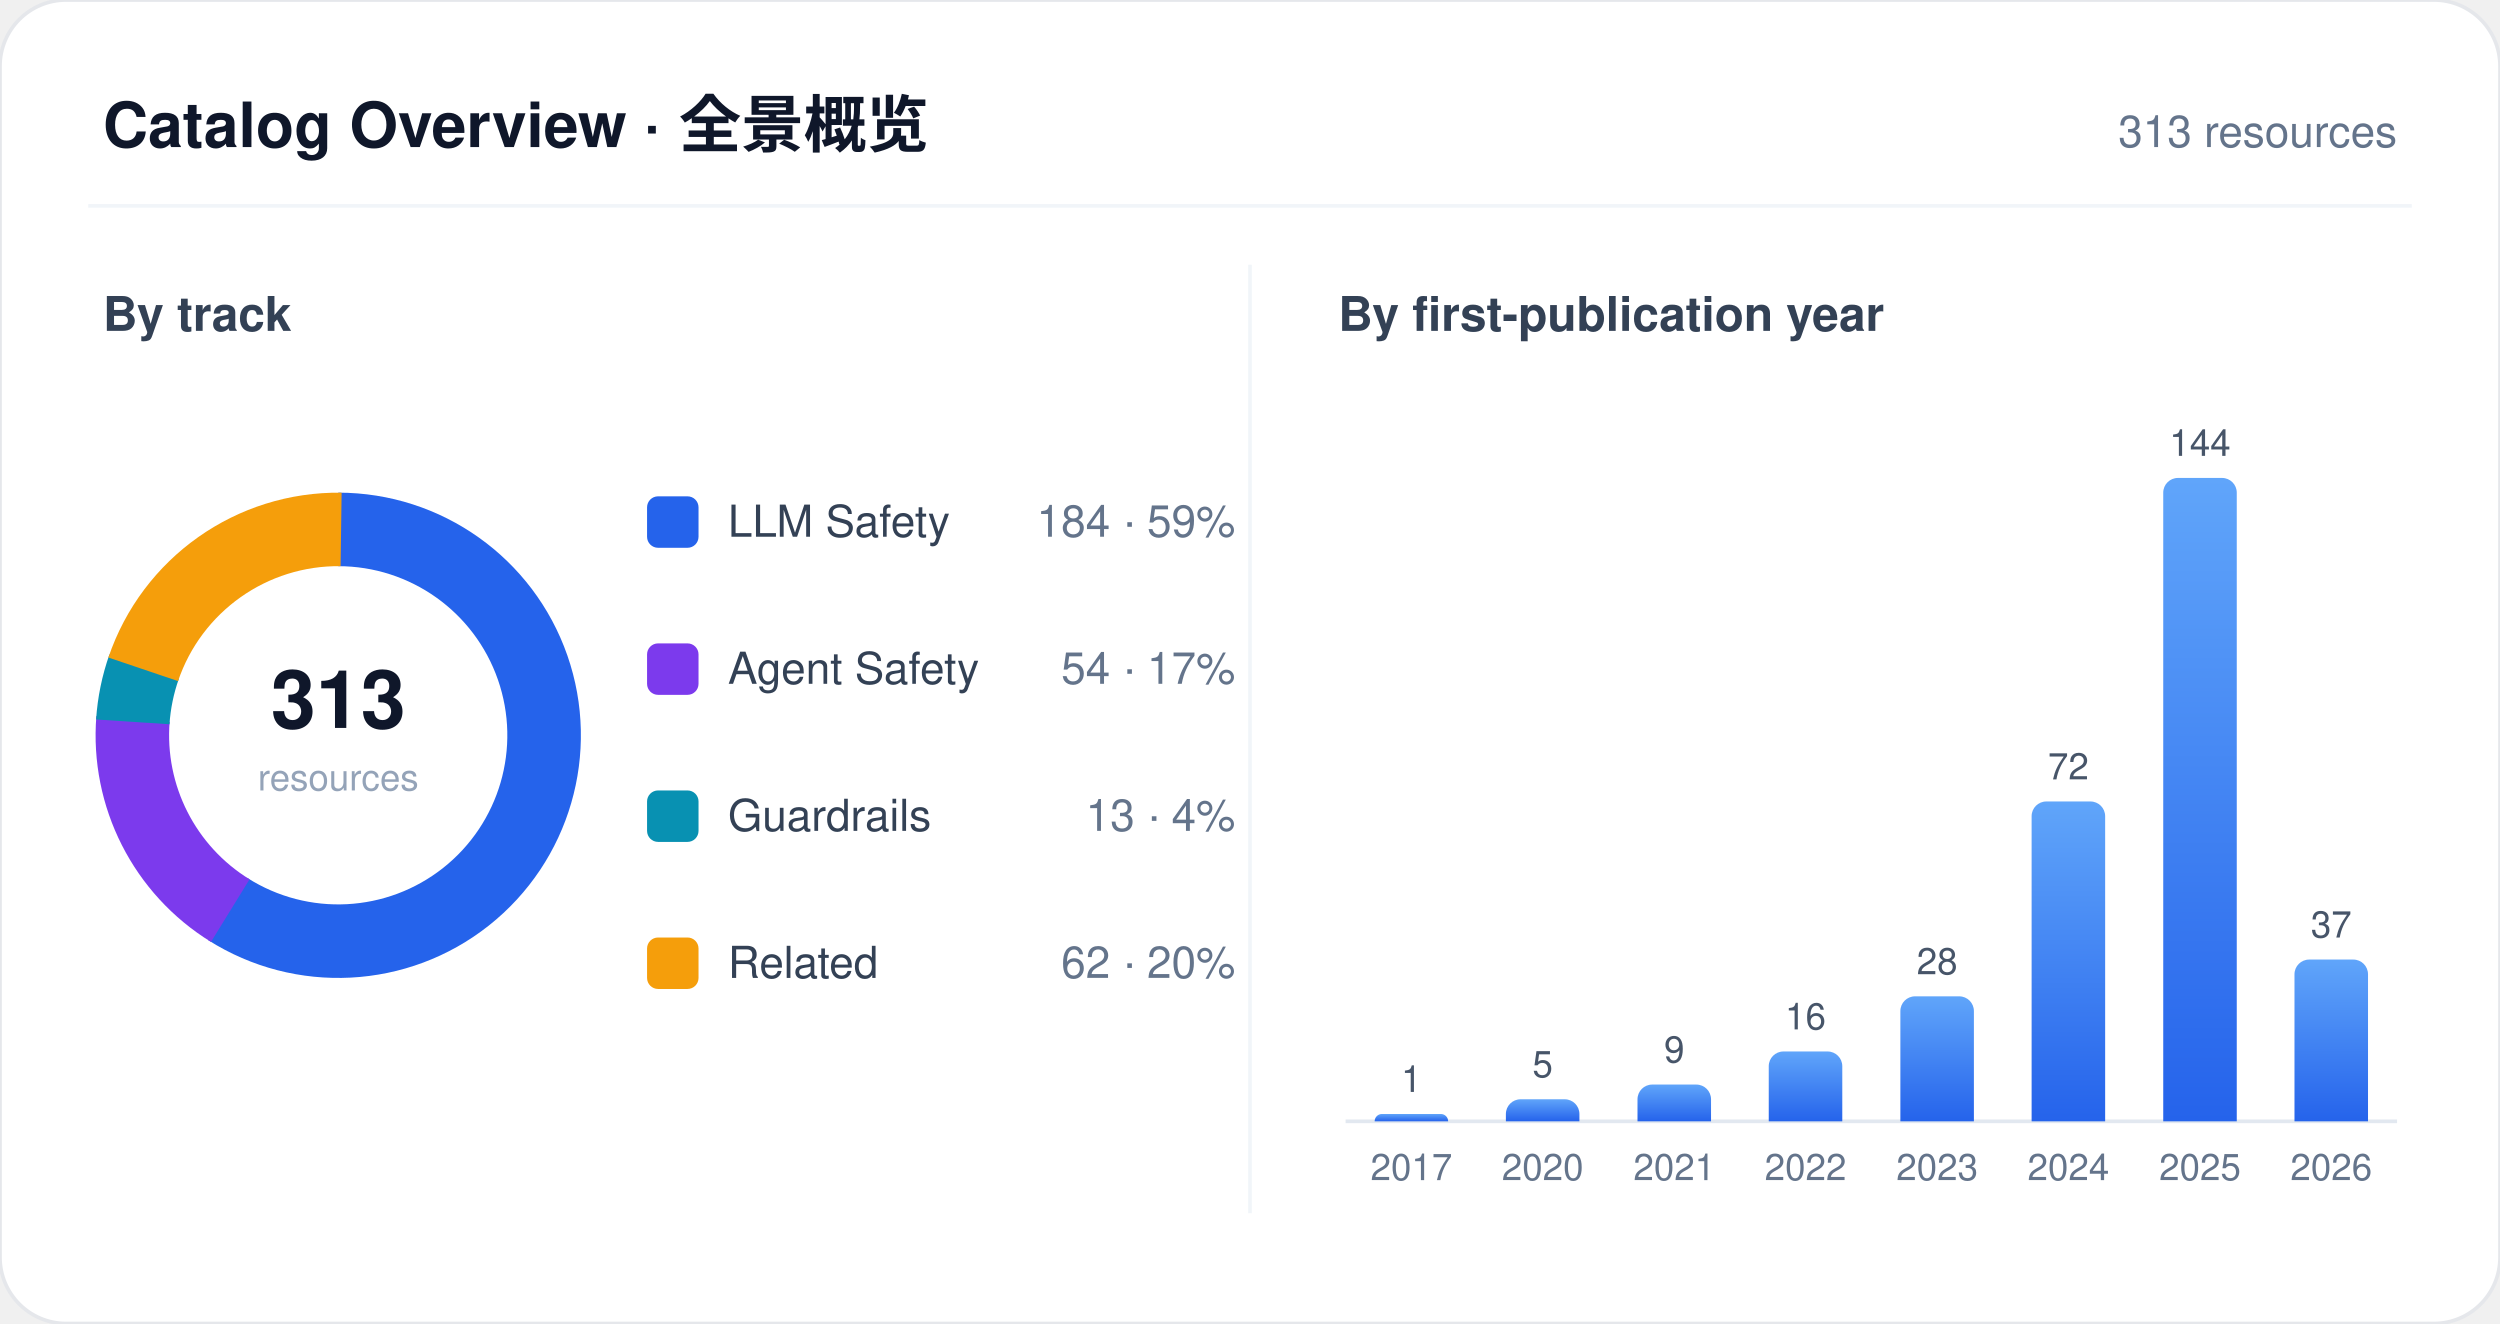
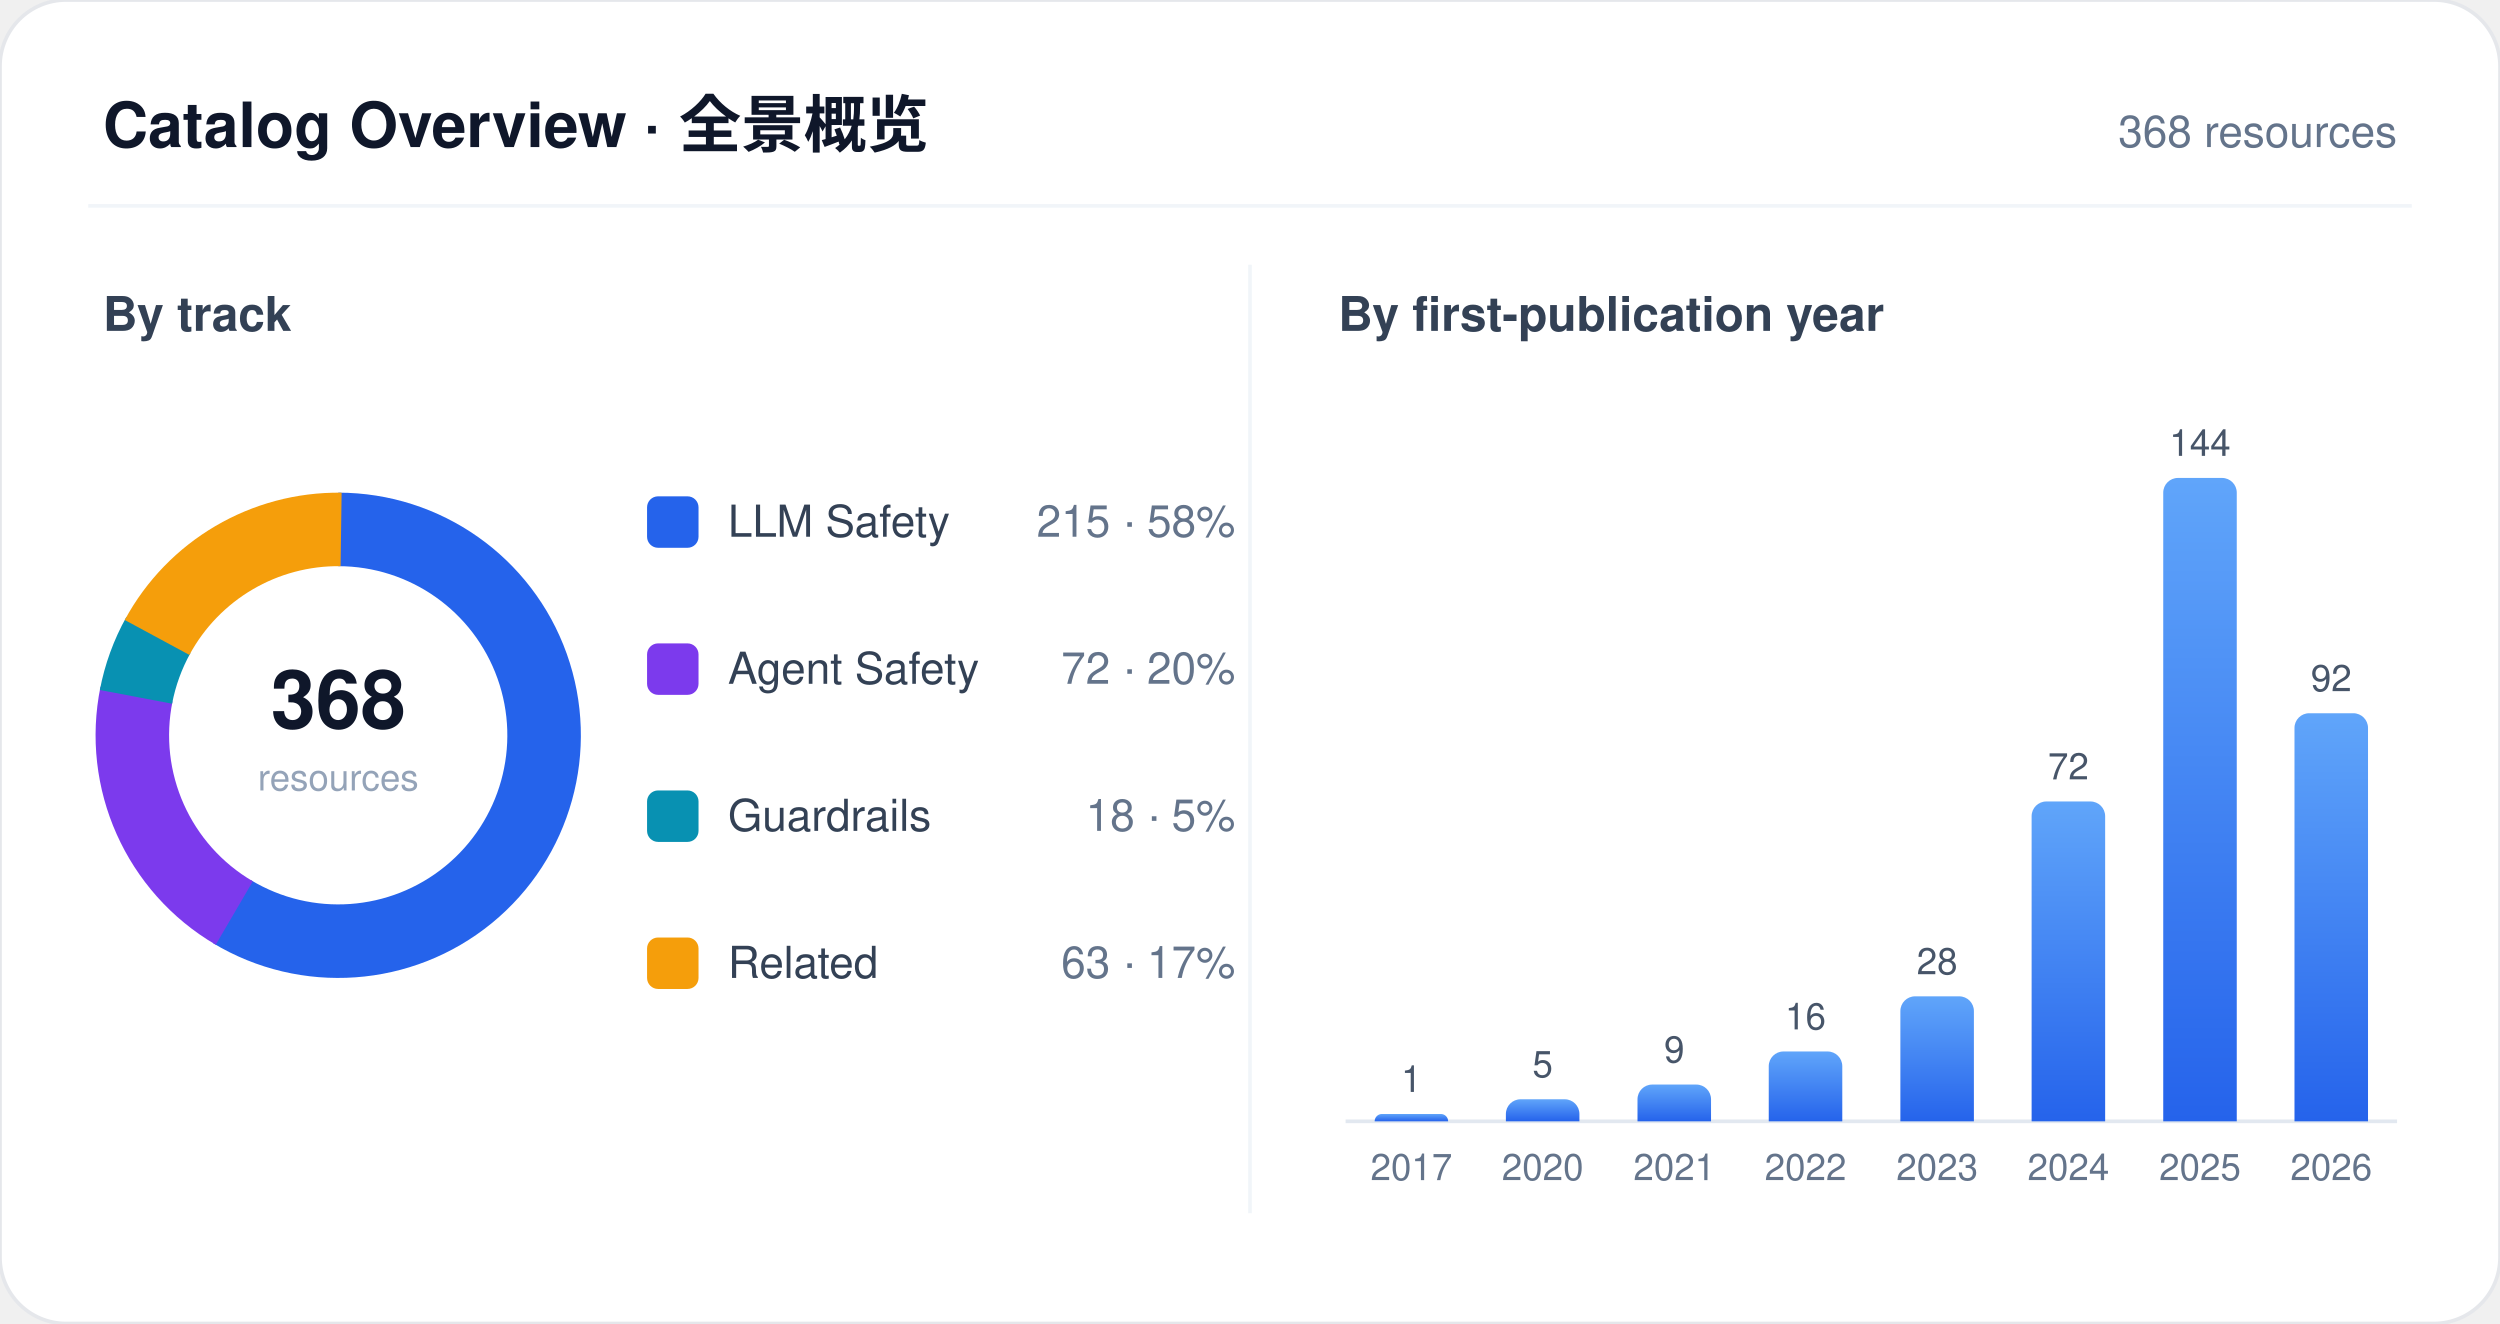
<svg xmlns="http://www.w3.org/2000/svg" width="680" height="360" viewBox="0 0 680 360" role="img" aria-label="Catalog overview">
  <defs>
    <linearGradient id="barGrad" x1="0" y1="0" x2="0" y2="1">
      <stop offset="0" stop-color="#60a5fa" />
      <stop offset="1" stop-color="#2563eb" />
    </linearGradient>
  </defs>
  <rect x="0" y="0" width="680" height="360" rx="18" fill="#ffffff" stroke="#e5e7eb" stroke-width="1" />
  <text x="28" y="40" font-family="Segoe UI, -apple-system, Helvetica, Arial, sans-serif" font-size="17" font-weight="700" fill="#0f172a">Catalog Overview · 全景概览</text>
-   <text x="652" y="40" font-family="Segoe UI, -apple-system, Helvetica, Arial, sans-serif" font-size="12" fill="#64748b" text-anchor="end">313 resources</text>
+   <text x="652" y="40" font-family="Segoe UI, -apple-system, Helvetica, Arial, sans-serif" font-size="12" fill="#64748b" text-anchor="end">368 resources</text>
  <line x1="24" y1="56" x2="656" y2="56" stroke="#f1f5f9" stroke-width="1" />
  <text x="28" y="90" font-family="Segoe UI, -apple-system, Helvetica, Arial, sans-serif" font-size="13" font-weight="700" fill="#334155">By track</text>
-   <path d="M 92.00 134.00 A 66 66 0 1 1 56.61 255.71 L 67.33 238.83 A 46 46 0 1 0 92.00 154.00 Z" fill="#2563eb" />
-   <path d="M 57.39 256.20 A 66 66 0 0 1 26.21 194.78 L 46.14 196.36 A 46 46 0 0 0 67.88 239.17 Z" fill="#7c3aed" />
-   <path d="M 26.14 195.70 A 66 66 0 0 1 29.78 177.98 L 48.64 184.65 A 46 46 0 0 0 46.10 197.00 Z" fill="#0891b2" />
-   <path d="M 29.48 178.85 A 66 66 0 0 1 92.92 134.01 L 92.64 154.00 A 46 46 0 0 0 48.43 185.26 Z" fill="#f59e0b" />
-   <text x="92" y="198" font-family="Segoe UI, -apple-system, Helvetica, Arial, sans-serif" font-size="22" font-weight="700" fill="#0f172a" text-anchor="middle">313</text>
+   <path d="M 92.00 134.00 A 66 66 0 1 1 57.88 256.50 L 68.22 239.38 A 46 46 0 1 0 92.00 154.00 Z" fill="#2563eb" />
+   <path d="M 58.68 256.97 A 66 66 0 0 1 27.34 186.77 L 46.93 190.78 A 46 46 0 0 0 68.77 239.71 Z" fill="#7c3aed" />
+   <path d="M 27.16 187.68 A 66 66 0 0 1 34.37 167.83 L 51.83 177.58 A 46 46 0 0 0 46.81 191.41 Z" fill="#0891b2" />
+   <path d="M 33.93 168.64 A 66 66 0 0 1 92.92 134.01 L 92.64 154.00 A 46 46 0 0 0 51.52 178.14 Z" fill="#f59e0b" />
+   <text x="92" y="198" font-family="Segoe UI, -apple-system, Helvetica, Arial, sans-serif" font-size="22" font-weight="700" fill="#0f172a" text-anchor="middle">368</text>
  <text x="92" y="215" font-family="Segoe UI, -apple-system, Helvetica, Arial, sans-serif" font-size="10" fill="#94a3b8" text-anchor="middle">resources</text>
  <rect x="176" y="135" width="14" height="14" rx="3" fill="#2563eb" />
  <text x="198" y="146" font-family="Segoe UI, -apple-system, Helvetica, Arial, sans-serif" font-size="12" fill="#334155">LLM Safety</text>
-   <text x="336" y="146" font-family="Segoe UI, -apple-system, Helvetica, Arial, sans-serif" font-size="12" fill="#64748b" text-anchor="end">184 · 59%</text>
+   <text x="336" y="146" font-family="Segoe UI, -apple-system, Helvetica, Arial, sans-serif" font-size="12" fill="#64748b" text-anchor="end">215 · 58%</text>
  <rect x="176" y="175" width="14" height="14" rx="3" fill="#7c3aed" />
  <text x="198" y="186" font-family="Segoe UI, -apple-system, Helvetica, Arial, sans-serif" font-size="12" fill="#334155">Agent Safety</text>
-   <text x="336" y="186" font-family="Segoe UI, -apple-system, Helvetica, Arial, sans-serif" font-size="12" fill="#64748b" text-anchor="end">54 · 17%</text>
+   <text x="336" y="186" font-family="Segoe UI, -apple-system, Helvetica, Arial, sans-serif" font-size="12" fill="#64748b" text-anchor="end">72 · 20%</text>
  <rect x="176" y="215" width="14" height="14" rx="3" fill="#0891b2" />
  <text x="198" y="226" font-family="Segoe UI, -apple-system, Helvetica, Arial, sans-serif" font-size="12" fill="#334155">Guardrails</text>
-   <text x="336" y="226" font-family="Segoe UI, -apple-system, Helvetica, Arial, sans-serif" font-size="12" fill="#64748b" text-anchor="end">13 · 4%</text>
+   <text x="336" y="226" font-family="Segoe UI, -apple-system, Helvetica, Arial, sans-serif" font-size="12" fill="#64748b" text-anchor="end">18 · 5%</text>
  <rect x="176" y="255" width="14" height="14" rx="3" fill="#f59e0b" />
  <text x="198" y="266" font-family="Segoe UI, -apple-system, Helvetica, Arial, sans-serif" font-size="12" fill="#334155">Related</text>
-   <text x="336" y="266" font-family="Segoe UI, -apple-system, Helvetica, Arial, sans-serif" font-size="12" fill="#64748b" text-anchor="end">62 · 20%</text>
+   <text x="336" y="266" font-family="Segoe UI, -apple-system, Helvetica, Arial, sans-serif" font-size="12" fill="#64748b" text-anchor="end">63 · 17%</text>
  <line x1="340" y1="72" x2="340" y2="330" stroke="#f1f5f9" stroke-width="1" />
  <text x="364" y="90" font-family="Segoe UI, -apple-system, Helvetica, Arial, sans-serif" font-size="13" font-weight="700" fill="#334155">By first-publication year</text>
  <line x1="366" y1="305" x2="652" y2="305" stroke="#e2e8f0" stroke-width="1" />
  <path d="M 373.9 305.0 A 2 2 0 0 1 375.9 303.0 L 391.9 303.0 A 2 2 0 0 1 393.9 305.0 L 393.9 305.0 L 373.9 305.0 Z" fill="url(#barGrad)" />
  <text x="383.9" y="297.0" font-family="Segoe UI, -apple-system, Helvetica, Arial, sans-serif" font-size="10" fill="#475569" text-anchor="middle">1</text>
  <text x="383.9" y="321.0" font-family="Segoe UI, -apple-system, Helvetica, Arial, sans-serif" font-size="10" fill="#64748b" text-anchor="middle">2017</text>
  <path d="M 409.6 303.0 A 4 4 0 0 1 413.6 299.0 L 425.6 299.0 A 4 4 0 0 1 429.6 303.0 L 429.6 305.0 L 409.6 305.0 Z" fill="url(#barGrad)" />
  <text x="419.6" y="293.0" font-family="Segoe UI, -apple-system, Helvetica, Arial, sans-serif" font-size="10" fill="#475569" text-anchor="middle">5</text>
  <text x="419.6" y="321.0" font-family="Segoe UI, -apple-system, Helvetica, Arial, sans-serif" font-size="10" fill="#64748b" text-anchor="middle">2020</text>
  <path d="M 445.4 299.0 A 4 4 0 0 1 449.4 295.0 L 461.4 295.0 A 4 4 0 0 1 465.4 299.0 L 465.4 305.0 L 445.4 305.0 Z" fill="url(#barGrad)" />
  <text x="455.4" y="289.0" font-family="Segoe UI, -apple-system, Helvetica, Arial, sans-serif" font-size="10" fill="#475569" text-anchor="middle">9</text>
  <text x="455.4" y="321.0" font-family="Segoe UI, -apple-system, Helvetica, Arial, sans-serif" font-size="10" fill="#64748b" text-anchor="middle">2021</text>
  <path d="M 481.1 290.0 A 4 4 0 0 1 485.1 286.0 L 497.1 286.0 A 4 4 0 0 1 501.1 290.0 L 501.1 305.0 L 481.1 305.0 Z" fill="url(#barGrad)" />
  <text x="491.1" y="280.0" font-family="Segoe UI, -apple-system, Helvetica, Arial, sans-serif" font-size="10" fill="#475569" text-anchor="middle">16</text>
  <text x="491.1" y="321.0" font-family="Segoe UI, -apple-system, Helvetica, Arial, sans-serif" font-size="10" fill="#64748b" text-anchor="middle">2022</text>
  <path d="M 516.9 275.0 A 4 4 0 0 1 520.9 271.0 L 532.9 271.0 A 4 4 0 0 1 536.9 275.0 L 536.9 305.0 L 516.9 305.0 Z" fill="url(#barGrad)" />
  <text x="526.9" y="265.0" font-family="Segoe UI, -apple-system, Helvetica, Arial, sans-serif" font-size="10" fill="#475569" text-anchor="middle">28</text>
  <text x="526.9" y="321.0" font-family="Segoe UI, -apple-system, Helvetica, Arial, sans-serif" font-size="10" fill="#64748b" text-anchor="middle">2023</text>
  <path d="M 552.6 222.0 A 4 4 0 0 1 556.6 218.0 L 568.6 218.0 A 4 4 0 0 1 572.6 222.0 L 572.6 305.0 L 552.6 305.0 Z" fill="url(#barGrad)" />
  <text x="562.6" y="212.0" font-family="Segoe UI, -apple-system, Helvetica, Arial, sans-serif" font-size="10" fill="#475569" text-anchor="middle">72</text>
  <text x="562.6" y="321.0" font-family="Segoe UI, -apple-system, Helvetica, Arial, sans-serif" font-size="10" fill="#64748b" text-anchor="middle">2024</text>
  <path d="M 588.4 134.0 A 4 4 0 0 1 592.4 130.0 L 604.4 130.0 A 4 4 0 0 1 608.4 134.0 L 608.4 305.0 L 588.4 305.0 Z" fill="url(#barGrad)" />
  <text x="598.4" y="124.0" font-family="Segoe UI, -apple-system, Helvetica, Arial, sans-serif" font-size="10" fill="#475569" text-anchor="middle">144</text>
  <text x="598.4" y="321.0" font-family="Segoe UI, -apple-system, Helvetica, Arial, sans-serif" font-size="10" fill="#64748b" text-anchor="middle">2025</text>
-   <path d="M 624.1 265.0 A 4 4 0 0 1 628.1 261.0 L 640.1 261.0 A 4 4 0 0 1 644.1 265.0 L 644.1 305.0 L 624.1 305.0 Z" fill="url(#barGrad)" />
-   <text x="634.1" y="255.0" font-family="Segoe UI, -apple-system, Helvetica, Arial, sans-serif" font-size="10" fill="#475569" text-anchor="middle">37</text>
+   <path d="M 624.1 198.0 A 4 4 0 0 1 628.1 194.0 L 640.1 194.0 A 4 4 0 0 1 644.1 198.0 L 644.1 305.0 L 624.1 305.0 Z" fill="url(#barGrad)" />
+   <text x="634.1" y="188.0" font-family="Segoe UI, -apple-system, Helvetica, Arial, sans-serif" font-size="10" fill="#475569" text-anchor="middle">92</text>
  <text x="634.1" y="321.0" font-family="Segoe UI, -apple-system, Helvetica, Arial, sans-serif" font-size="10" fill="#64748b" text-anchor="middle">2026</text>
</svg>
